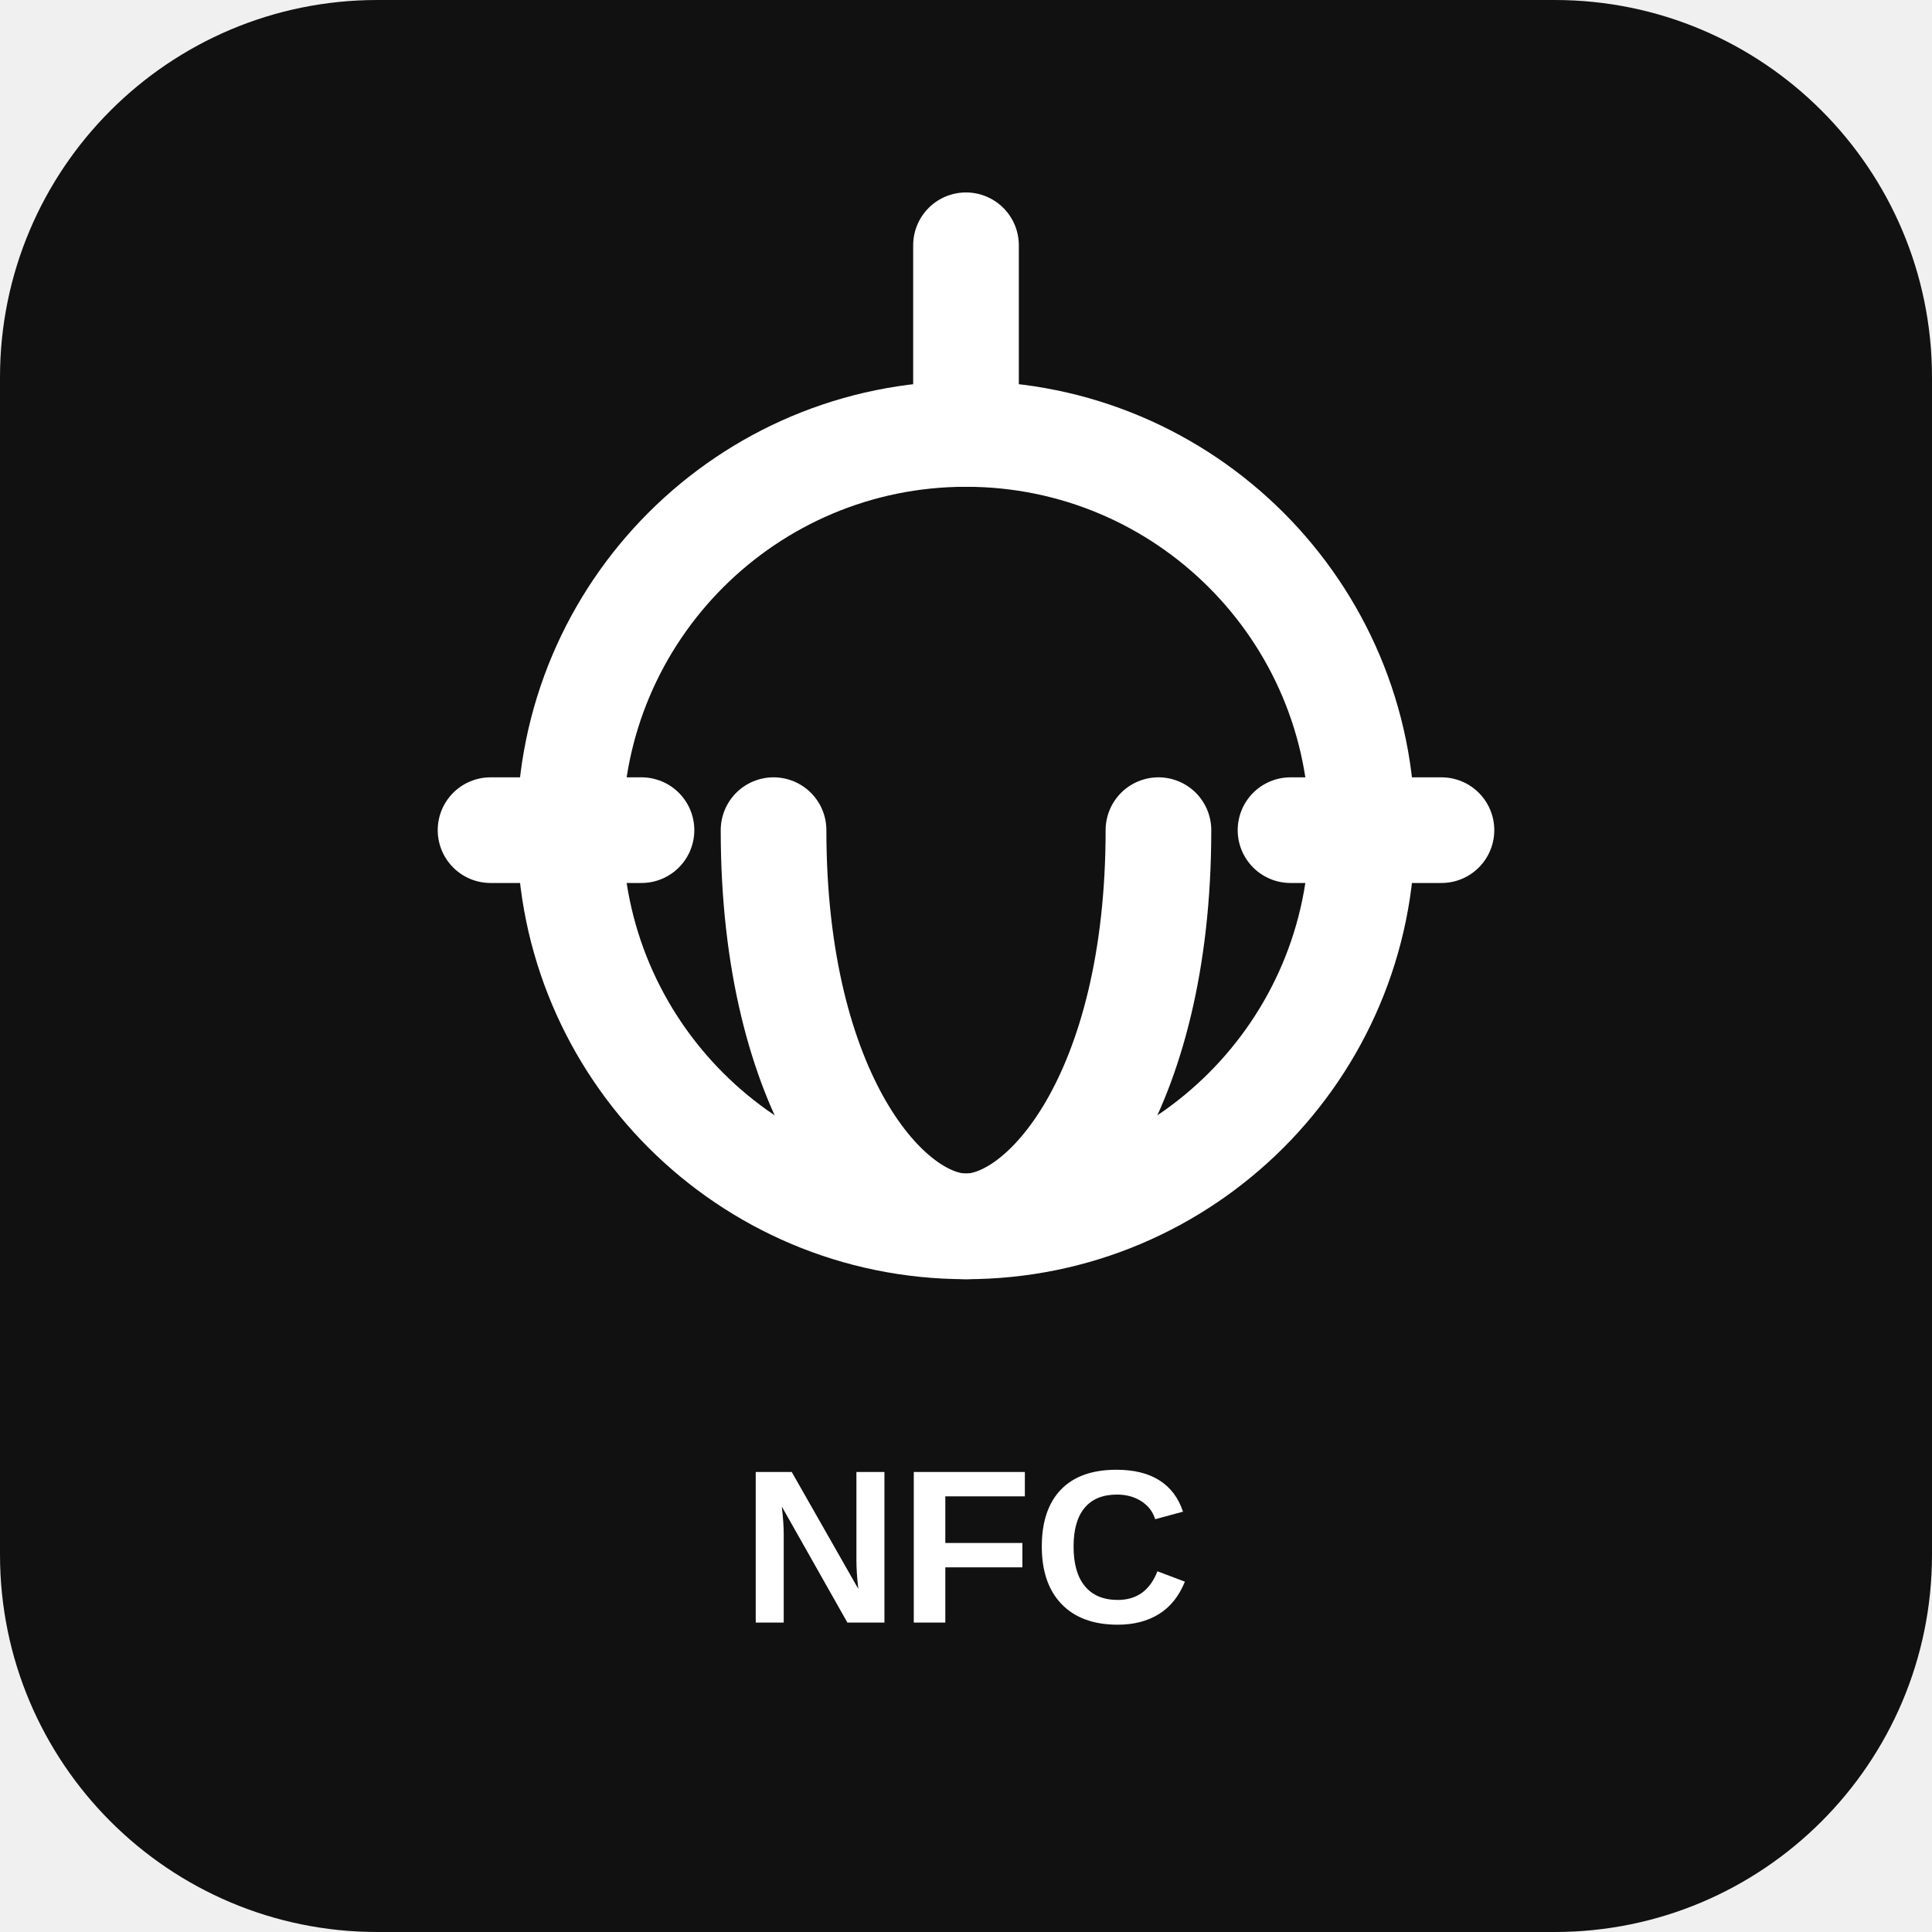
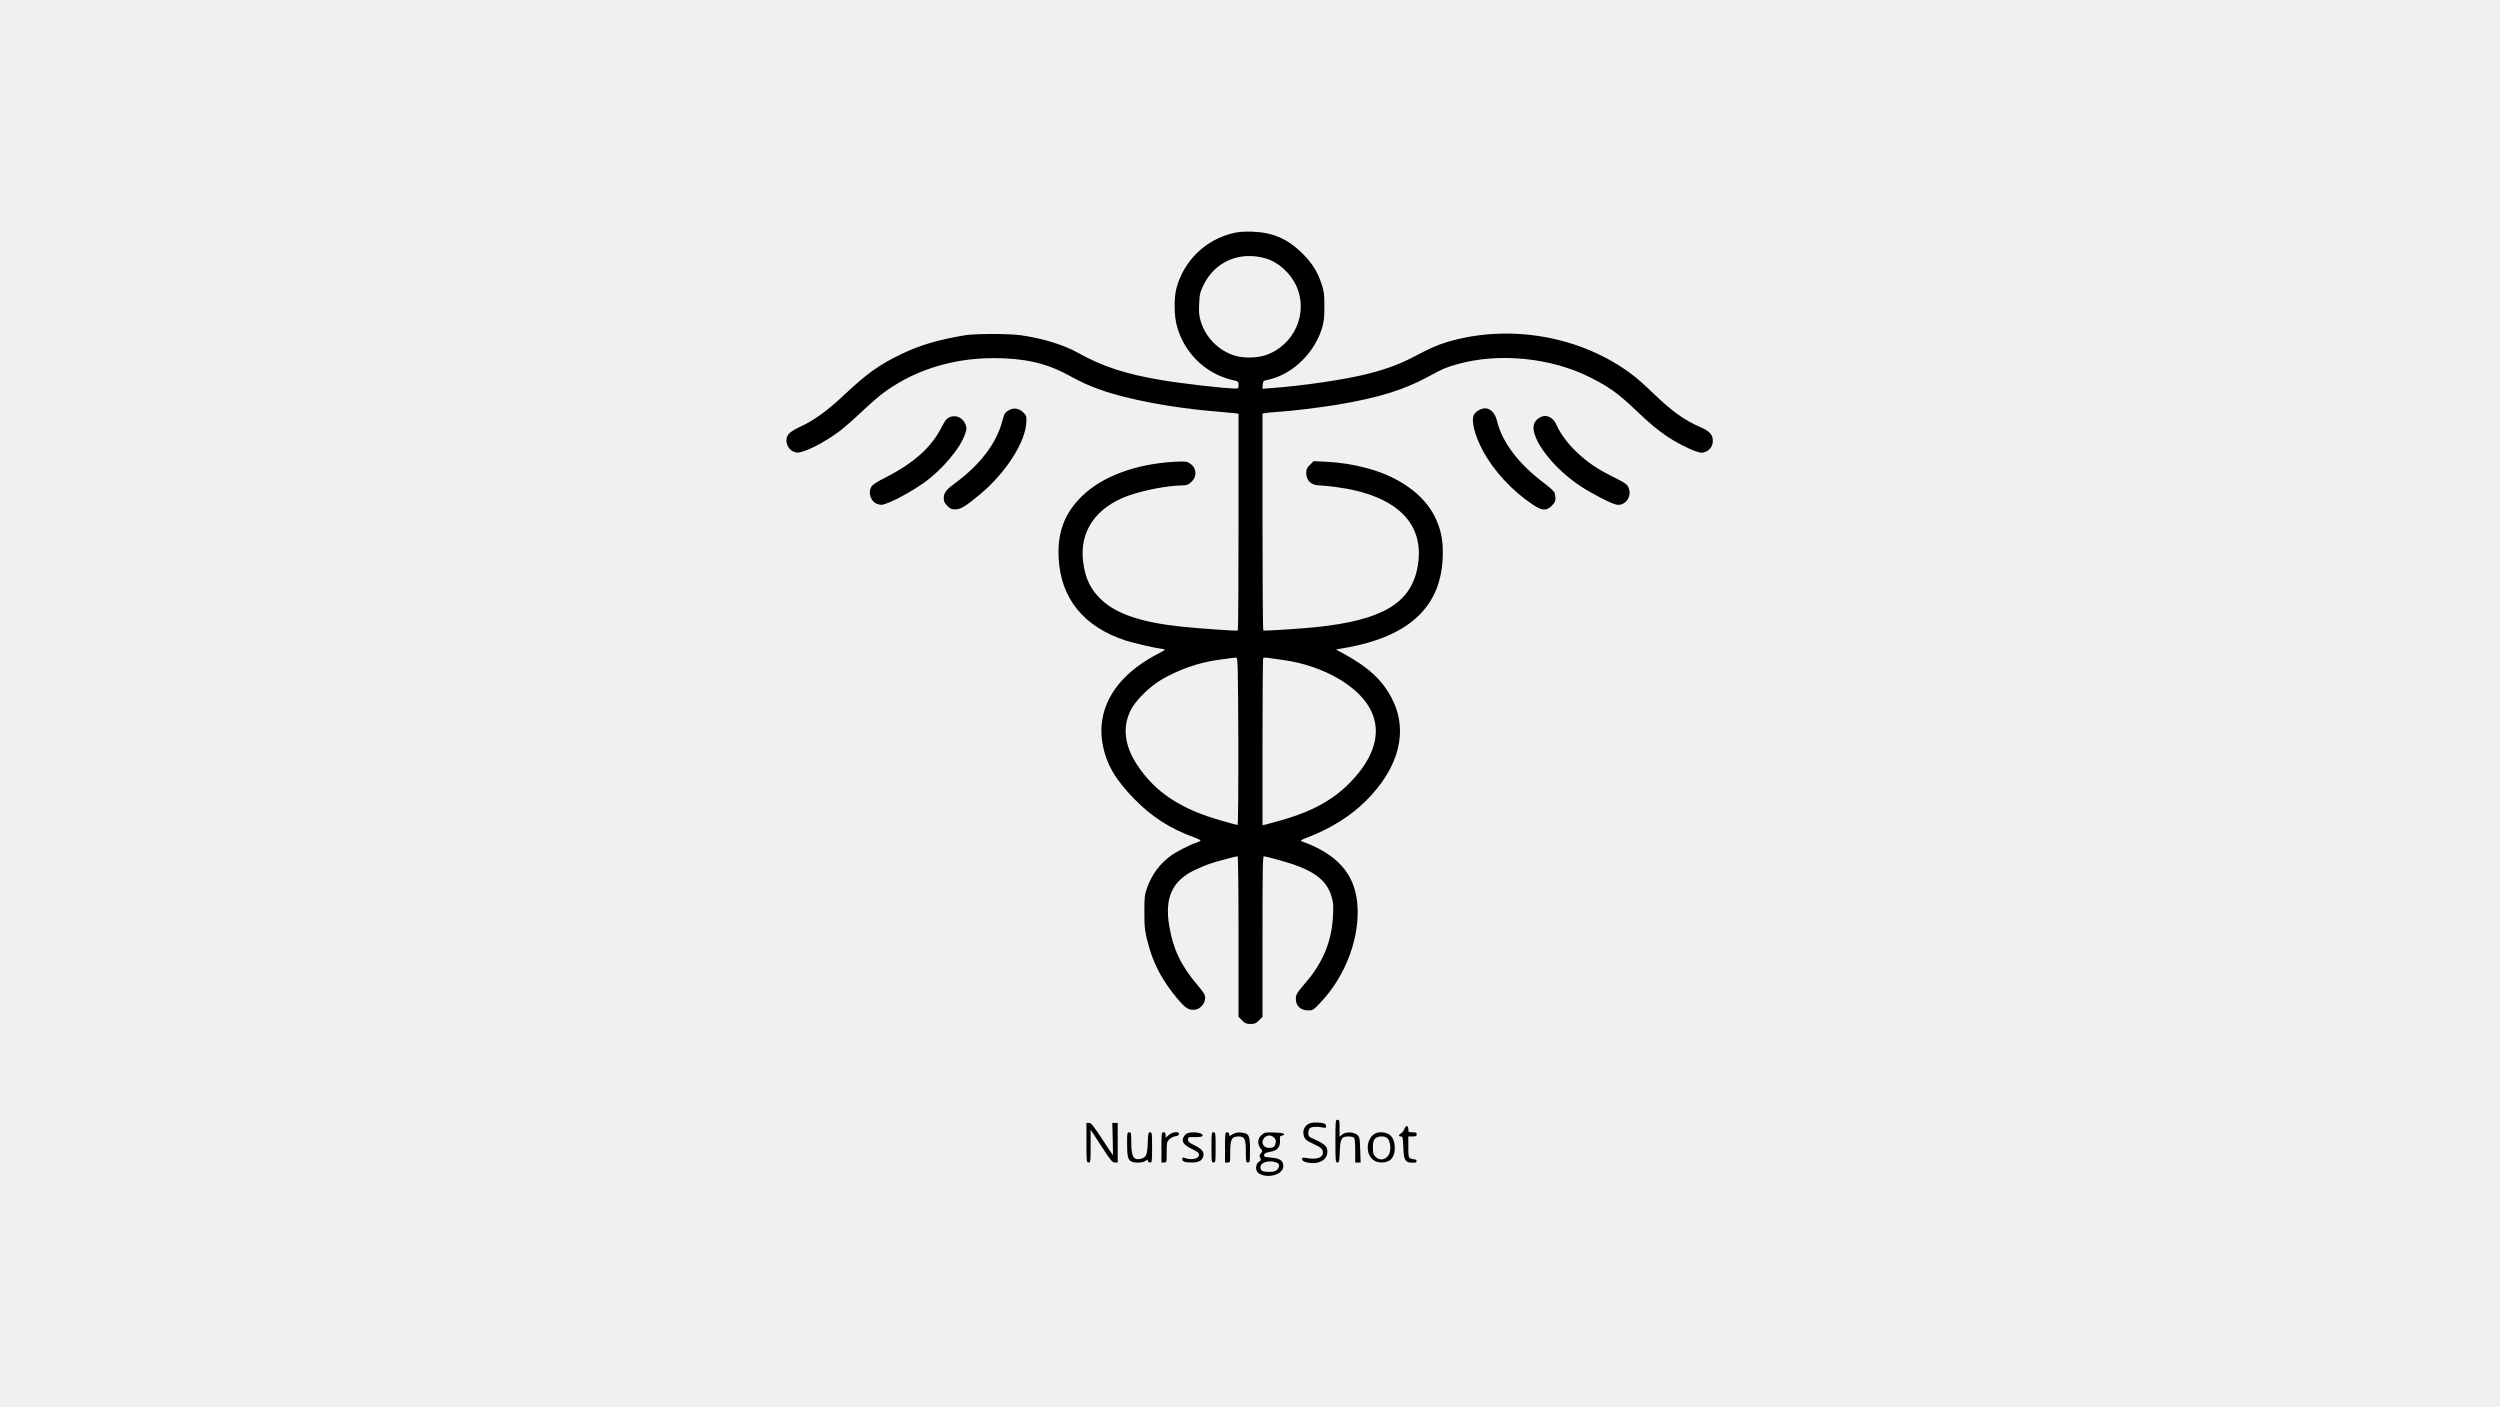
- <svg xmlns="http://www.w3.org/2000/svg" viewBox="0 0 512 512">
-   <rect width="512" height="512" rx="100" fill="#111111" />
-   <circle cx="256" cy="220" r="105" fill="none" stroke="white" stroke-width="28" />
-   <path d="M205 220        C205 290 235 325 256 325        C277 325 307 290 307 220" fill="none" stroke="white" stroke-width="28" stroke-linecap="round" />
-   <path d="M256 115        V65" stroke="white" stroke-width="28" stroke-linecap="round" />
-   <path d="M170 220        H130        M342 220        H382" stroke="white" stroke-width="28" stroke-linecap="round" />
-   <text x="256" y="430" text-anchor="middle" font-family="Arial, sans-serif" font-size="58" font-weight="bold" fill="white">
-     NFC
-   </text>
+ <svg xmlns="http://www.w3.org/2000/svg" viewBox="0 0 2400 1350">
+   <path d="M1184.7 223.6c-27.1 6.1-48.3 26.5-55.4 53.4-2.4 9.5-2.2 26.2.6 36.3 6.9 25.2 27.1 45.1 52 51.2 7.1 1.7 7.1 1.7 7.1 5.1 0 3-.3 3.4-2.7 3.4-10.1 0-51.7-4.8-71.3-8.1-35-5.9-56.4-13-80.5-26.4-13.2-7.4-33.3-13.6-54-16.6-11.5-1.7-44.7-1.7-54.5 0-26 4.4-43 9.5-61.1 18.2-21.3 10.3-32.9 18.7-54.9 39.4-15.8 14.9-28.5 24.1-42.1 30.3-4.8 2.2-9.5 5.2-10.7 6.7-5 6.3-1 16.3 7.1 17.9 6 1.2 26.9-9.1 42.6-21.2 4-3.1 12.6-10.6 19-16.7s14.8-13.5 18.6-16.6c29.9-23.5 68-36.1 109.5-36.1 29.2 0 50.3 4.8 71 16 14 7.6 18.5 9.7 31.5 14.4 25.6 9.2 69.5 17.5 110.5 20.8 7.4.6 15.4 1.3 17.8 1.6l4.2.5V501c0 57.1-.3 104.1-.7 104.3-1.1.6-36.7-1.9-54.8-3.8-37.5-4-61.3-12-75.8-25.4-10.5-9.8-15.7-20.2-17.8-36.1-4-29.4 11.6-52.6 43.1-64.1 14.8-5.3 38.2-9.8 51.7-9.9 4.4 0 5.8-.5 8.7-3.1 6.2-5.4 5.5-14.2-1.6-18.3-2.7-1.7-4.5-1.8-14.2-1.3-37.4 2.1-69.7 14.1-89.1 33.2-16.7 16.4-23.5 34.8-22.2 59.5 2.1 38.7 24.2 65.8 64.3 78.9 7.8 2.5 28 7.2 36.4 8.3 2.1.3 1.6.8-3.8 3.6-16.4 8.5-28.3 17.4-37.7 28.2-14.8 17.2-20.8 37.6-17.1 58.6 3.3 19.3 12.1 34.6 30.6 53.5 17 17.3 34.5 28.5 57.7 36.9 3.5 1.2 6 2.6 5.8 3.1-.3.4-2.2 1.3-4.3 2-5.8 1.8-19.2 8.7-24.2 12.4-10.8 7.9-18.2 18-22.8 30.8-2.3 6.5-2.6 8.7-2.6 22.7-.1 16.1.6 21.1 5 35.9 5.1 17 13.2 31.6 26.2 47.2 8 9.6 10.7 11.4 16.4 11.3 6.8-.2 12.4-7.9 10.3-14.3-.3-1.1-3.6-5.6-7.2-9.8-15.6-18.3-23.1-34.2-26.8-56.3-4.6-27 2.8-43.3 23.9-53.5 5-2.4 11.9-5.3 15.3-6.4 6.4-2.2 24.9-7.1 26.4-7.1.5 0 .9 32.7.9 77.1v77.1l3.4 3.4c2.9 2.9 4.1 3.4 8.1 3.4s5.2-.5 8.1-3.4l3.4-3.4v-77.1c0-63.5.2-77.1 1.3-77.1.8 0 7 1.6 14 3.5 32.3 8.8 45.7 18 50.9 34.9 1.8 5.9 2 8.5 1.5 18.5-1.1 24.7-9.8 45.6-27 65.3-7.5 8.7-8.7 10.6-8.7 14.7 0 6.9 4.6 11.1 12.2 11.1 4.1 0 4.7-.4 11.4-7.5 24.6-25.8 38.6-63.8 35.3-96.2-2.9-28.1-19.7-46.6-53.4-58.7-1.6-.6-.1-1.5 6.5-4 21.4-8.2 40.7-20.3 55.1-34.6 32.3-32.1 41.2-67.5 24.9-98.9-9-17.2-22.6-29.8-46-42.5l-7.5-4.1 7.5-1.3c64-10.9 95.1-40.8 95.1-91.6 0-13.8-2.1-23.1-7.7-34.6-10.4-21.1-34.1-38.2-64.5-46.4-13.7-3.7-25.8-5.6-39.6-6.3l-12.2-.6-3.6 3.6c-2.9 2.9-3.5 4.2-3.5 7.9 0 7.3 5 11.8 12.9 11.8 2.2 0 9.1.7 15.4 1.5 59.3 7.8 87.1 35.8 78.2 78.7-7 33.4-34.4 49.2-96.5 55.8-14.4 1.5-50.3 3.8-51.2 3.3-.5-.2-.8-47.2-.8-104.3V397l2.3-.4c1.2-.3 6.3-.8 11.2-1.1 14.5-.9 42.8-4.4 59-7.1 39.2-6.6 63.9-14.3 87.4-27.2 12.9-7.1 16.1-8.5 27.3-11.6 39.4-11.2 89.6-6.3 127.2 12.6 18.3 9.2 26.7 15.2 44.1 31.7 13.5 12.9 20.6 18.7 29.8 25 8.4 5.7 21.2 12.3 28.4 14.6 4.5 1.5 5.4 1.5 8.6.2 4.5-1.9 7-5.7 7-10.6 0-5.9-3-9.1-12-13.1-16-7-26.9-14.9-46.3-33.5-6.3-6.1-14.4-13.3-18-16-48.6-37.5-117.9-50.1-178.3-32.3-9.2 2.7-17.1 6.2-30.7 13.4-14.6 7.8-27.5 12.6-46.8 17.5-21.8 5.4-61.5 11.3-91 13.4l-9.3.7.3-3.8c.3-3.7.4-3.8 5.9-5 23.5-5.3 45-26.8 51.6-51.4 1.3-4.7 1.8-10.1 1.7-19.5 0-11.3-.4-14-2.7-21-3.8-11.5-9.1-19.9-18.2-29-14.1-14.1-28.3-20.3-48-21.1-7.6-.2-13.1.1-17.8 1.2m30.4 24.5c11.6 3.3 23.1 13.4 28.9 25.4 12.7 26.1-1 58-29.1 67.5-7.9 2.7-20.8 3-28.9.6-15.7-4.6-28.4-17.2-33.2-32.9-1.7-5.7-2-8.7-1.6-17.1.4-9.2.8-10.9 4.2-18 10.9-22.5 34.7-32.8 59.7-25.5m-26.3 463.7c.1 44.8-.2 80.2-.7 80.2-.4 0-7.3-1.8-15.2-4.1-39.6-11.1-64.4-27.6-81.7-54.3-11.7-18-13.7-35.5-5.9-51.5 4.4-9.2 18.3-23 29.6-29.6 16.9-9.8 35.3-16.3 54.3-19 14.7-2.1 16.1-2.2 17.8-2.1 1.3.1 1.5 9.9 1.8 80.4m43.1-78.2c19.1 2.6 38.1 9.1 53.3 18.1 40.9 24.3 46.8 58.2 16.4 93.5-17.6 20.4-38.6 32.8-71.1 42.1-6.6 1.9-13.5 3.8-15.2 4.2l-3.3.7v-80c0-43.9.3-80.2.7-80.5.3-.4 2.2-.5 4.2-.2s8.7 1.2 15 2.1" />
+   <path d="M968.4 393.9c-4 2.5-4.1 2.7-6.5 11.4-5.8 20.9-21.1 40.8-44.7 58.3-9 6.6-11.2 9.5-11.2 14.9 0 2.9.8 4.5 3.4 7.1 2.8 2.8 4.1 3.4 7.8 3.4 5 0 10.3-3.2 23.8-14.6 24.9-20.8 43.8-50.5 44.3-69.6.2-5.2-.1-6-2.9-8.8-4-4.1-9.6-4.9-14-2.1m450.9.1c-1.7 1-3.7 2.8-4.2 3.9-3.1 5.6.5 20 8.6 35.1 10.3 19 27.8 38 47.4 51.2 9.1 6.2 13.4 6.5 18.5 1.4 3.8-3.8 4.3-5.8 2.9-12.3-.3-1.4-4.5-5.3-10.8-10-24-18.2-39.5-38.7-44.4-58.6-2.7-11.2-10-15.6-18-10.7m-508.1 6.7c-2.5 1.2-4.2 3.4-6.9 8.7-9.9 19.9-26.8 35.1-54.8 49.3-7.5 3.8-11.9 6.6-12.9 8.4-3.7 6.3-.6 14.9 6.2 16.9 3.5 1.1 4.5.9 11.3-1.9 9.8-4.1 23.2-11.7 33.1-18.8 17-12.1 34.8-33.1 39.2-46.5 1.8-5 1.8-6 .5-9.3-2.5-6.7-9.7-9.8-15.7-6.8m569.3-.9c-3.1 1.1-5 2.5-6.8 5.2-7.6 11.1 14.2 42.2 43.1 61.4 11.3 7.5 30.1 17.2 35.2 18.1 7.5 1.3 14.1-6.6 12-14.4-1.3-5-2.4-5.8-16-12.6-15-7.5-24.5-14-34.7-23.8-8.6-8.2-15.5-17.6-19.1-25.9-2.8-6.4-8.5-9.7-13.7-8M1282 1095.5c0 19.4.1 20.5 1.9 20.5 1.7 0 1.9-1 2.3-10.4.4-12.5 1.6-14.6 8.3-14.6 2.2 0 4.6.5 5.3 1.2.8.8 1.2 5 1.2 12.5v11.3h5.2l-.4-12c-.3-10.6-.5-12.2-2.4-14.1-3.3-3.2-10.7-3.8-14.5-1l-2.9 2.2v-8.1c0-7.3-.2-8-2-8-1.9 0-2 .7-2 20.5m-23.7-17.4c-4.8 1.4-7.6 5.5-7 10.2.7 5.1 2.1 6.5 9.7 9.9 7 3.1 9 5 9 8.3 0 4.9-6.1 7-15.7 5.2-3.4-.6-4.3-.4-4.3.7 0 2.2 2.1 3.3 7.5 4 9.6 1.3 17-3.6 16.8-11-.1-4.7-2.4-7-11-11-7-3.1-7.3-3.4-7.3-6.7 0-1.9.6-4 1.4-4.6 1.8-1.5 6.8-1.8 11.9-.8 3.3.7 3.7.6 3.7-1.1 0-1.1-.6-2.2-1.4-2.5-3.1-1.2-10.3-1.5-13.3-.6M1043 1097c0 18.3.1 19 2 19s2-.7 2-15.7v-15.8l10.3 15.8c9.1 14 10.5 15.7 13 15.7h2.7v-38h-5.2l.4 15.5c.2 8.5.3 15.5.2 15.5s-4.8-7-10.3-15.5c-8.6-13-10.6-15.5-12.6-15.5h-2.5zm305.2-13.1c-.6 1.6-2 3.4-3.1 4.1-2.6 1.3-2.7 3-.2 3 1.7 0 1.9 1 2.3 10.5.4 13.1 2 15.2 11.1 14.6 2.4-.1 2.1-3.1-.4-3.1-1.1 0-2.9-.5-4-1-1.7-1-1.9-2.2-1.9-11v-10h4c3.3 0 4-.3 4-2s-.7-2-4-2c-3.8 0-4-.2-4-3 0-3.9-2.5-4-3.8-.1m-266.2 14c0 12 .8 15.4 4 17.1 3.1 1.7 10.7 1.4 13.5-.4 2.2-1.5 2.5-1.5 2.5-.1 0 .8.9 1.5 2 1.5 1.9 0 2-.7 2-14.5 0-13.5-.1-14.5-1.9-14.5-1.7 0-1.9 1-2.3 10.4-.4 11.5-1.5 13.9-6.9 15.1-6.9 1.5-8.9-2.1-8.9-16.8 0-8-.2-8.7-2-8.7-1.9 0-2 .7-2 10.9m33 3.6v14.5h2.5c2.5 0 2.5 0 2.5-9.9 0-9.2.2-10 2.6-12.4 1.4-1.4 4-2.7 5.7-2.9 2.1-.2 3.3-.9 3.5-2.1.6-2.8-6-2.3-9.7.9l-3.1 2.6v-2.6c0-1.9-.5-2.6-2-2.6-1.9 0-2 .7-2 14.5m24.3-13.3c-1.2.6-2.7 2.3-3.3 3.9-1.8 4.2.7 7.3 8.6 11.1 5.2 2.5 6.4 3.5 6.4 5.5 0 3.9-7.4 5.4-14.4 2.7-1.1-.4-1.6 0-1.6 1.4 0 2.3 2.5 3.2 9.2 3.2 6.2 0 9.5-1.6 10.7-5.2 1.6-4.6-.6-7.6-8-11.2-5.3-2.6-6.4-3.5-6.4-5.6 0-2.4.2-2.5 6.7-2.4 4.8 0 6.9-.3 7.2-1.3 1.1-2.9-10.2-4.5-15.1-2.1m23.7 13.3c0 13.8.1 14.5 2 14.5s2-.7 2-14.5-.1-14.5-2-14.5-2 .7-2 14.5m13 0v14.5h2.5c2.5 0 2.5 0 2.5-9.6 0-12.7 1.4-15.4 8.2-15.4 5.7 0 6.8 2.4 6.8 14.7 0 9.6.1 10.3 2 10.3s2-.7 2-11.9c0-14.2-.9-16-8.2-16.8-3.6-.4-5.5-.1-8.3 1.5-3.4 2.1-3.5 2.1-3.5.2 0-1.3-.7-2-2-2-1.9 0-2 .7-2 14.5m35.1-11.9c-3.8 3.2-4.3 8.6-1 12.8 2 2.6 2 2.8.4 4.7-1.5 1.5-1.6 2.4-.7 4.3.9 2.1.8 2.7-1.4 4-3.3 2.3-3.5 8.9-.1 11 8.6 5.5 23.7 1.2 23.7-6.8 0-4.9-2.9-7.3-9.7-8.1-3.2-.3-6.5-.7-7.3-.8s-1.5-.8-1.5-1.6c0-1.8 2-2.8 6.9-3.6 5.7-.9 8.8-4.8 8.4-10.5-.3-4.1-.1-4.5 2-4.8 1.3-.2 2.1-.9 1.9-1.5-.2-.8-3.6-1.3-9.4-1.5-8.5-.3-9.2-.1-12.2 2.4m12 2.5c1.6 1.6 2 2.8 1.5 5.2-.8 3.7-2 4.7-6.3 4.7-5.9 0-8.4-5.9-4.3-10 2.6-2.6 6.5-2.5 9.1.1m2.3 23.9c3.2 1.2 3.4 4.2.6 7-1.5 1.5-3.3 2-7.8 2-6.2 0-8.2-1.1-8.2-4.6 0-4.6 8.6-7 15.4-4.4m93.1-26.8c-3.3 2.6-5.5 7.5-5.5 12.3 0 8.7 5.3 14.5 13.2 14.5 8.5 0 12.8-4.7 12.8-14 0-9.7-4.7-15-13.3-15-3 0-5.3.7-7.2 2.2m12.5 2.8c2.6 1.4 4.3 7.3 3.5 12.5-1.1 7.9-8.9 11.2-14 6-2.1-2-2.5-3.4-2.5-8.8 0-5 .4-6.8 2-8.5 2.2-2.4 7.7-3 11-1.2" />
</svg>
